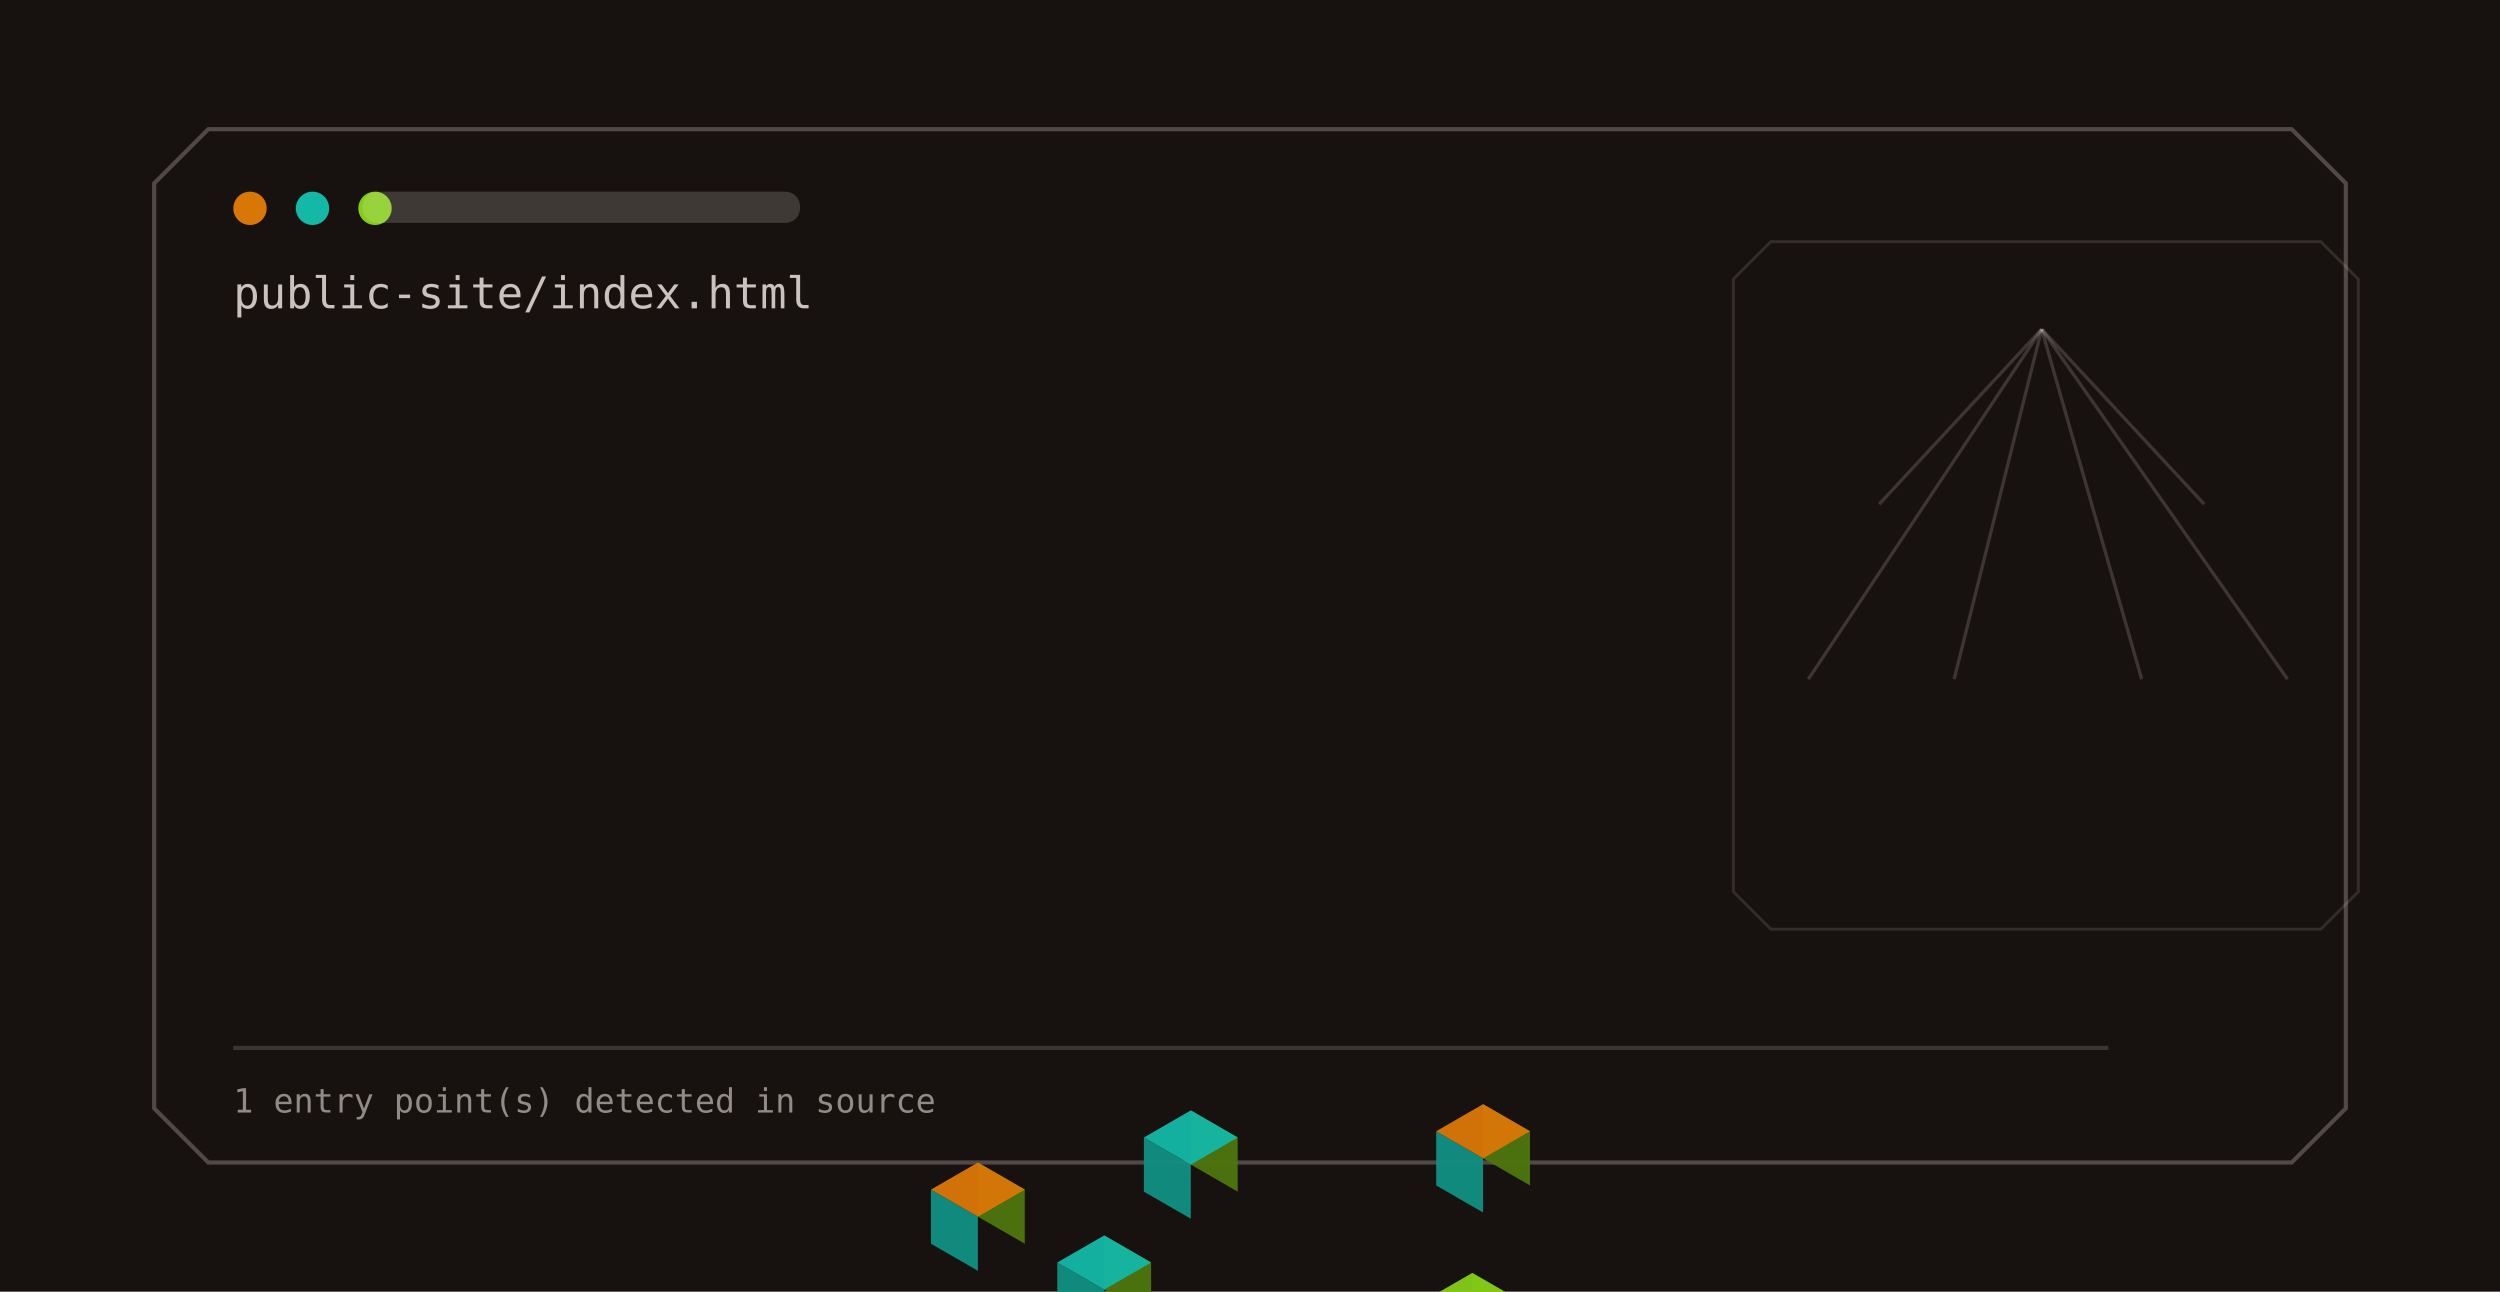
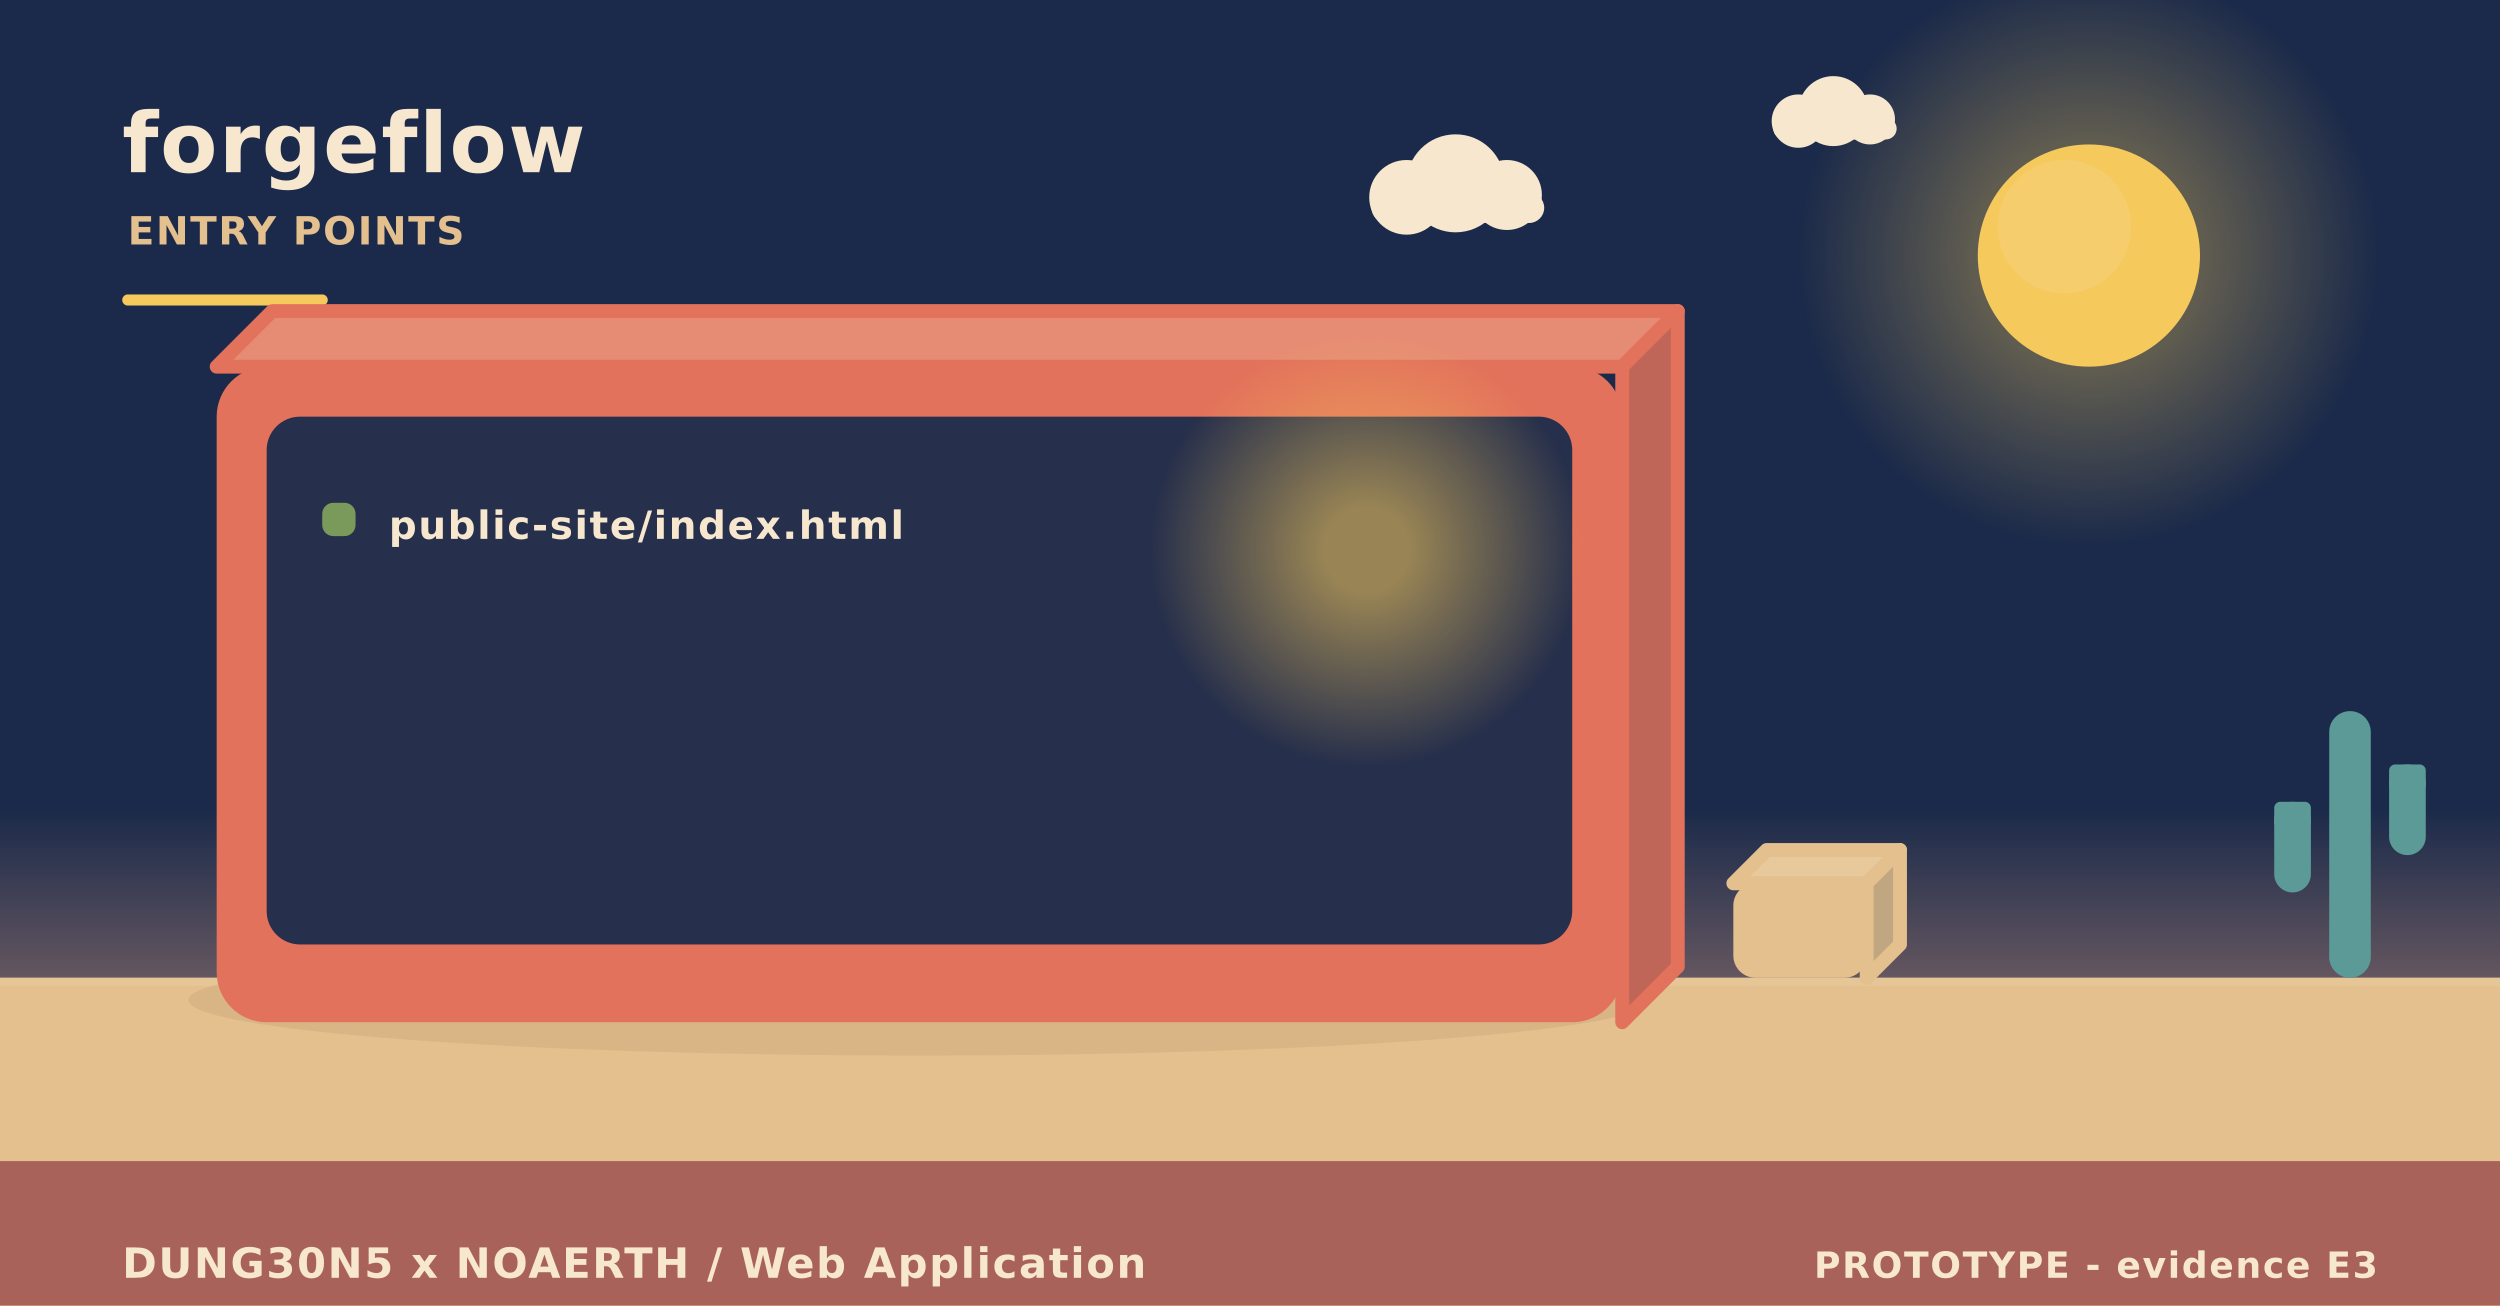
- <svg xmlns="http://www.w3.org/2000/svg" viewBox="0 0 1200 620" width="1200" height="620" role="img" aria-label="forgeflow command surface">
-   <rect width="1200" height="620" fill="#17110f" />
-   <defs>
-     <linearGradient id="gt" x1="0" y1="0" x2="1" y2="1">
-       <stop offset="0%" stop-color="#d97706" />
-       <stop offset="100%" stop-color="#14b8a6" />
-     </linearGradient>
-   </defs>
-   <path d="M100.00,62.00 H1100.00 L1126.00,88.00 V532.00 L1100.00,558.00 H100.00 L74.00,532.00 V88.00 Z" fill="none" stroke="rgba(246,239,233,0.300)" stroke-width="2.00" opacity="0.85" />
-   <circle cx="120.00" cy="100.00" r="8.00" fill="#d97706" opacity="1.00" />
-   <circle cx="150.00" cy="100.00" r="8.00" fill="#14b8a6" opacity="1.00" />
-   <circle cx="180.00" cy="100.00" r="8.00" fill="#84cc16" opacity="1.00" />
-   <rect x="174.00" y="92.00" width="210.00" height="15.00" rx="7.00" fill="rgba(246,239,233,0.180)" opacity="1.00" />
-   <text x="112" y="148" font-family="ui-monospace,SFMono-Regular,Menlo,monospace" font-size="21" fill="rgba(246,239,233,0.800)">public-site/index.html</text>
-   <path d="M850.00,116.00 H1114.00 L1132.00,134.00 V428.00 L1114.00,446.00 H850.00 L832.00,428.00 V134.00 Z" fill="none" stroke="rgba(246,239,233,0.180)" stroke-width="1.40" opacity="0.70" />
-   <line x1="980.00" y1="158.00" x2="902.00" y2="242.00" stroke="rgba(246,239,233,0.300)" stroke-width="1.60" opacity="0.55" />
-   <line x1="980.00" y1="158.00" x2="1058.00" y2="242.00" stroke="rgba(246,239,233,0.300)" stroke-width="1.60" opacity="0.55" />
-   <line x1="980.00" y1="158.00" x2="868.00" y2="326.00" stroke="rgba(246,239,233,0.300)" stroke-width="1.60" opacity="0.55" />
-   <line x1="980.00" y1="158.00" x2="938.00" y2="326.00" stroke="rgba(246,239,233,0.300)" stroke-width="1.60" opacity="0.55" />
-   <line x1="980.00" y1="158.00" x2="1028.00" y2="326.00" stroke="rgba(246,239,233,0.300)" stroke-width="1.60" opacity="0.55" />
-   <line x1="980.00" y1="158.00" x2="1098.00" y2="326.00" stroke="rgba(246,239,233,0.300)" stroke-width="1.60" opacity="0.55" />
-   <polygon points="711.87,556.00 734.39,569.00 734.39,543.00 711.87,530.00" fill="#4d760d" opacity="0.95" />
-   <polygon points="689.36,569.00 711.87,582.00 711.87,556.00 689.36,543.00" fill="#109081" opacity="0.95" />
-   <polygon points="711.87,530.00 734.39,543.00 711.87,556.00 689.36,543.00" fill="#d97706" opacity="0.95" />
-   <polygon points="571.58,559.00 594.09,572.00 594.09,546.00 571.58,533.00" fill="#4d760d" opacity="0.95" />
-   <polygon points="549.06,572.00 571.58,585.00 571.58,559.00 549.06,546.00" fill="#109081" opacity="0.95" />
-   <polygon points="571.58,533.00 594.09,546.00 571.58,559.00 549.06,546.00" fill="#14b8a6" opacity="0.95" />
-   <polygon points="706.68,637.00 729.19,650.00 729.19,624.00 706.68,611.00" fill="#4d760d" opacity="0.95" />
-   <polygon points="684.16,650.00 706.68,663.00 706.68,637.00 684.16,624.00" fill="#109081" opacity="0.95" />
-   <polygon points="706.68,611.00 729.19,624.00 706.68,637.00 684.16,624.00" fill="#84cc16" opacity="0.95" />
-   <polygon points="469.39,584.00 491.90,597.00 491.90,571.00 469.39,558.00" fill="#4d760d" opacity="0.95" />
-   <polygon points="446.87,597.00 469.39,610.00 469.39,584.00 446.87,571.00" fill="#109081" opacity="0.95" />
-   <polygon points="469.39,558.00 491.90,571.00 469.39,584.00 446.87,571.00" fill="#d97706" opacity="0.95" />
-   <polygon points="530.01,619.00 552.52,632.00 552.52,606.00 530.01,593.00" fill="#4d760d" opacity="0.95" />
-   <polygon points="507.49,632.00 530.01,645.00 530.01,619.00 507.49,606.00" fill="#109081" opacity="0.95" />
-   <polygon points="530.01,593.00 552.52,606.00 530.01,619.00 507.49,606.00" fill="#14b8a6" opacity="0.95" />
-   <polygon points="607.95,664.00 630.47,677.00 630.47,651.00 607.95,638.00" fill="#4d760d" opacity="0.95" />
-   <polygon points="585.43,677.00 607.95,690.00 607.95,664.00 585.43,651.00" fill="#109081" opacity="0.95" />
-   <polygon points="607.95,638.00 630.47,651.00 607.95,664.00 585.43,651.00" fill="#84cc16" opacity="0.95" />
-   <polygon points="668.57,699.00 691.09,712.00 691.09,686.00 668.57,673.00" fill="#4d760d" opacity="0.95" />
-   <polygon points="646.05,712.00 668.57,725.00 668.57,699.00 646.05,686.00" fill="#109081" opacity="0.95" />
-   <polygon points="668.57,673.00 691.09,686.00 668.57,699.00 646.05,686.00" fill="#d97706" opacity="0.95" />
-   <rect x="112.00" y="502.00" width="900.00" height="2.00" rx="0.00" fill="rgba(246,239,233,0.160)" opacity="1.00" />
-   <text x="112" y="534" font-family="ui-monospace,Menlo,monospace" font-size="16" fill="rgba(246,239,233,0.550)">1 entry point(s) detected in source</text>
+ <svg xmlns="http://www.w3.org/2000/svg" width="900" height="470" viewBox="0 0 900 470" role="img" aria-label="forgeflow - how it is operated">
+   <linearGradient id="skyt" x1="0" y1="0" x2="0" y2="1">
+     <stop offset="0" stop-color="#1b2a4a" />
+     <stop offset="0.62" stop-color="#1b2a4a" />
+     <stop offset="1" stop-color="#f3ad8a" />
+   </linearGradient>
+   <rect width="900" height="470" fill="url(#skyt)" />
+   <radialGradient id="sunt">
+     <stop offset="0.35" stop-color="#f5c95c" stop-opacity="0.34" />
+     <stop offset="1" stop-color="#f5c95c" stop-opacity="0" />
+   </radialGradient>
+   <circle cx="752" cy="92" r="104" fill="url(#sunt)" />
+   <circle cx="752" cy="92" r="40" fill="#f5c95c" />
+   <circle cx="743.2" cy="81.6" r="24" fill="#f5d27e" opacity="0.5" />
+   <g>
+     <circle cx="524" cy="66" r="17.64" fill="#f6e7ce" />
+     <circle cx="506.36" cy="71.04" r="13.44" fill="#f6e7ce" />
+     <circle cx="542.48" cy="70.2" r="12.6" fill="#f6e7ce" />
+     <rect x="493.76" y="69.36" width="62.16" height="10.92" rx="5.46" fill="#f6e7ce" />
+   </g>
+   <g>
+     <circle cx="660" cy="40" r="12.6" fill="#f6e7ce" />
+     <circle cx="647.4" cy="43.6" r="9.6" fill="#f6e7ce" />
+     <circle cx="673.2" cy="43" r="9" fill="#f6e7ce" />
+     <rect x="638.4" y="42.4" width="44.4" height="7.8" rx="3.9" fill="#f6e7ce" />
+   </g>
+   <rect x="0" y="352" width="900" height="118" fill="#e3c08d" />
+   <rect x="0" y="352" width="900" height="3" fill="#e6c596" />
+   <text x="44" y="62" font-family="Verdana,DejaVu Sans,sans-serif" font-size="30" font-weight="700" letter-spacing="0.6" fill="#f6e7ce" text-anchor="start">forgeflow</text>
+   <text x="46" y="88" font-family="Verdana,DejaVu Sans,sans-serif" font-size="14" font-weight="700" letter-spacing="0.6" fill="#e3c08d" text-anchor="start">ENTRY POINTS</text>
+   <rect x="44" y="106" width="74" height="4" rx="2" fill="#f5c95c" />
+   <ellipse cx="331" cy="360" rx="263.2" ry="20" fill="rgba(138,90,68,0.11)" />
+   <path d="M78,132 L584,132 L604,112 L98,112 Z" fill="#e68c74" stroke="#e2725b" stroke-width="5" stroke-linejoin="round" />
+   <path d="M584,132 L604,112 L604,348 L584,368 Z" fill="#c06658" stroke="#e2725b" stroke-width="5" stroke-linejoin="round" />
+   <rect x="78" y="132" width="506" height="236" rx="18" fill="#e2725b" />
+   <rect x="96" y="150" width="470" height="190" rx="12" fill="#1b2a4a" opacity="0.94" />
+   <radialGradient id="lamp32792">
+     <stop offset="0.2" stop-color="#f5c95c" stop-opacity="0.55" />
+     <stop offset="1" stop-color="#f5c95c" stop-opacity="0" />
+   </radialGradient>
+   <circle cx="492" cy="198" r="78" fill="url(#lamp32792)" />
+   <rect x="116" y="181" width="12" height="12" rx="4" fill="#7a9a5c" />
+   <text x="140" y="194" font-family="Verdana,DejaVu Sans,sans-serif" font-size="14" font-weight="700" letter-spacing="0.6" fill="#f6e7ce" text-anchor="start">public-site/index.html</text>
+   <path d="M624,318 L672,318 L684,306 L636,306 Z" fill="#e7c99b" stroke="#e3c08d" stroke-width="5" stroke-linejoin="round" />
+   <path d="M672,318 L684,306 L684,340 L672,352 Z" fill="#c1a682" stroke="#e3c08d" stroke-width="5" stroke-linejoin="round" />
+   <rect x="624" y="318" width="48" height="34" rx="8" fill="#e3c08d" />
+   <rect x="838.52" y="256" width="14.96" height="96" rx="7.48" fill="#5b9a97" />
+   <rect x="818.72" y="288.64" width="13.2" height="32.64" rx="6.6" fill="#5b9a97" />
+   <rect x="818.72" y="288.64" width="13.2" height="9.6" rx="2.2" fill="#5b9a97" />
+   <rect x="860.08" y="275.2" width="13.2" height="32.64" rx="6.6" fill="#5b9a97" />
+   <rect x="860.08" y="275.2" width="13.2" height="9.6" rx="2.2" fill="#5b9a97" />
+   <rect x="0" y="418" width="900" height="52" rx="0" fill="#a65c56" opacity="0.94" />
+   <text x="44" y="460" font-family="Verdana,DejaVu Sans,sans-serif" font-size="15" font-weight="700" letter-spacing="0.6" fill="#f6e7ce" text-anchor="start">DUNG30N5 x NOAERTH  /  Web Application</text>
+   <text x="856" y="460" font-family="Verdana,DejaVu Sans,sans-serif" font-size="13" font-weight="700" letter-spacing="0.6" fill="#f6e7ce" text-anchor="end">PROTOTYPE  -  evidence E3</text>
</svg>
